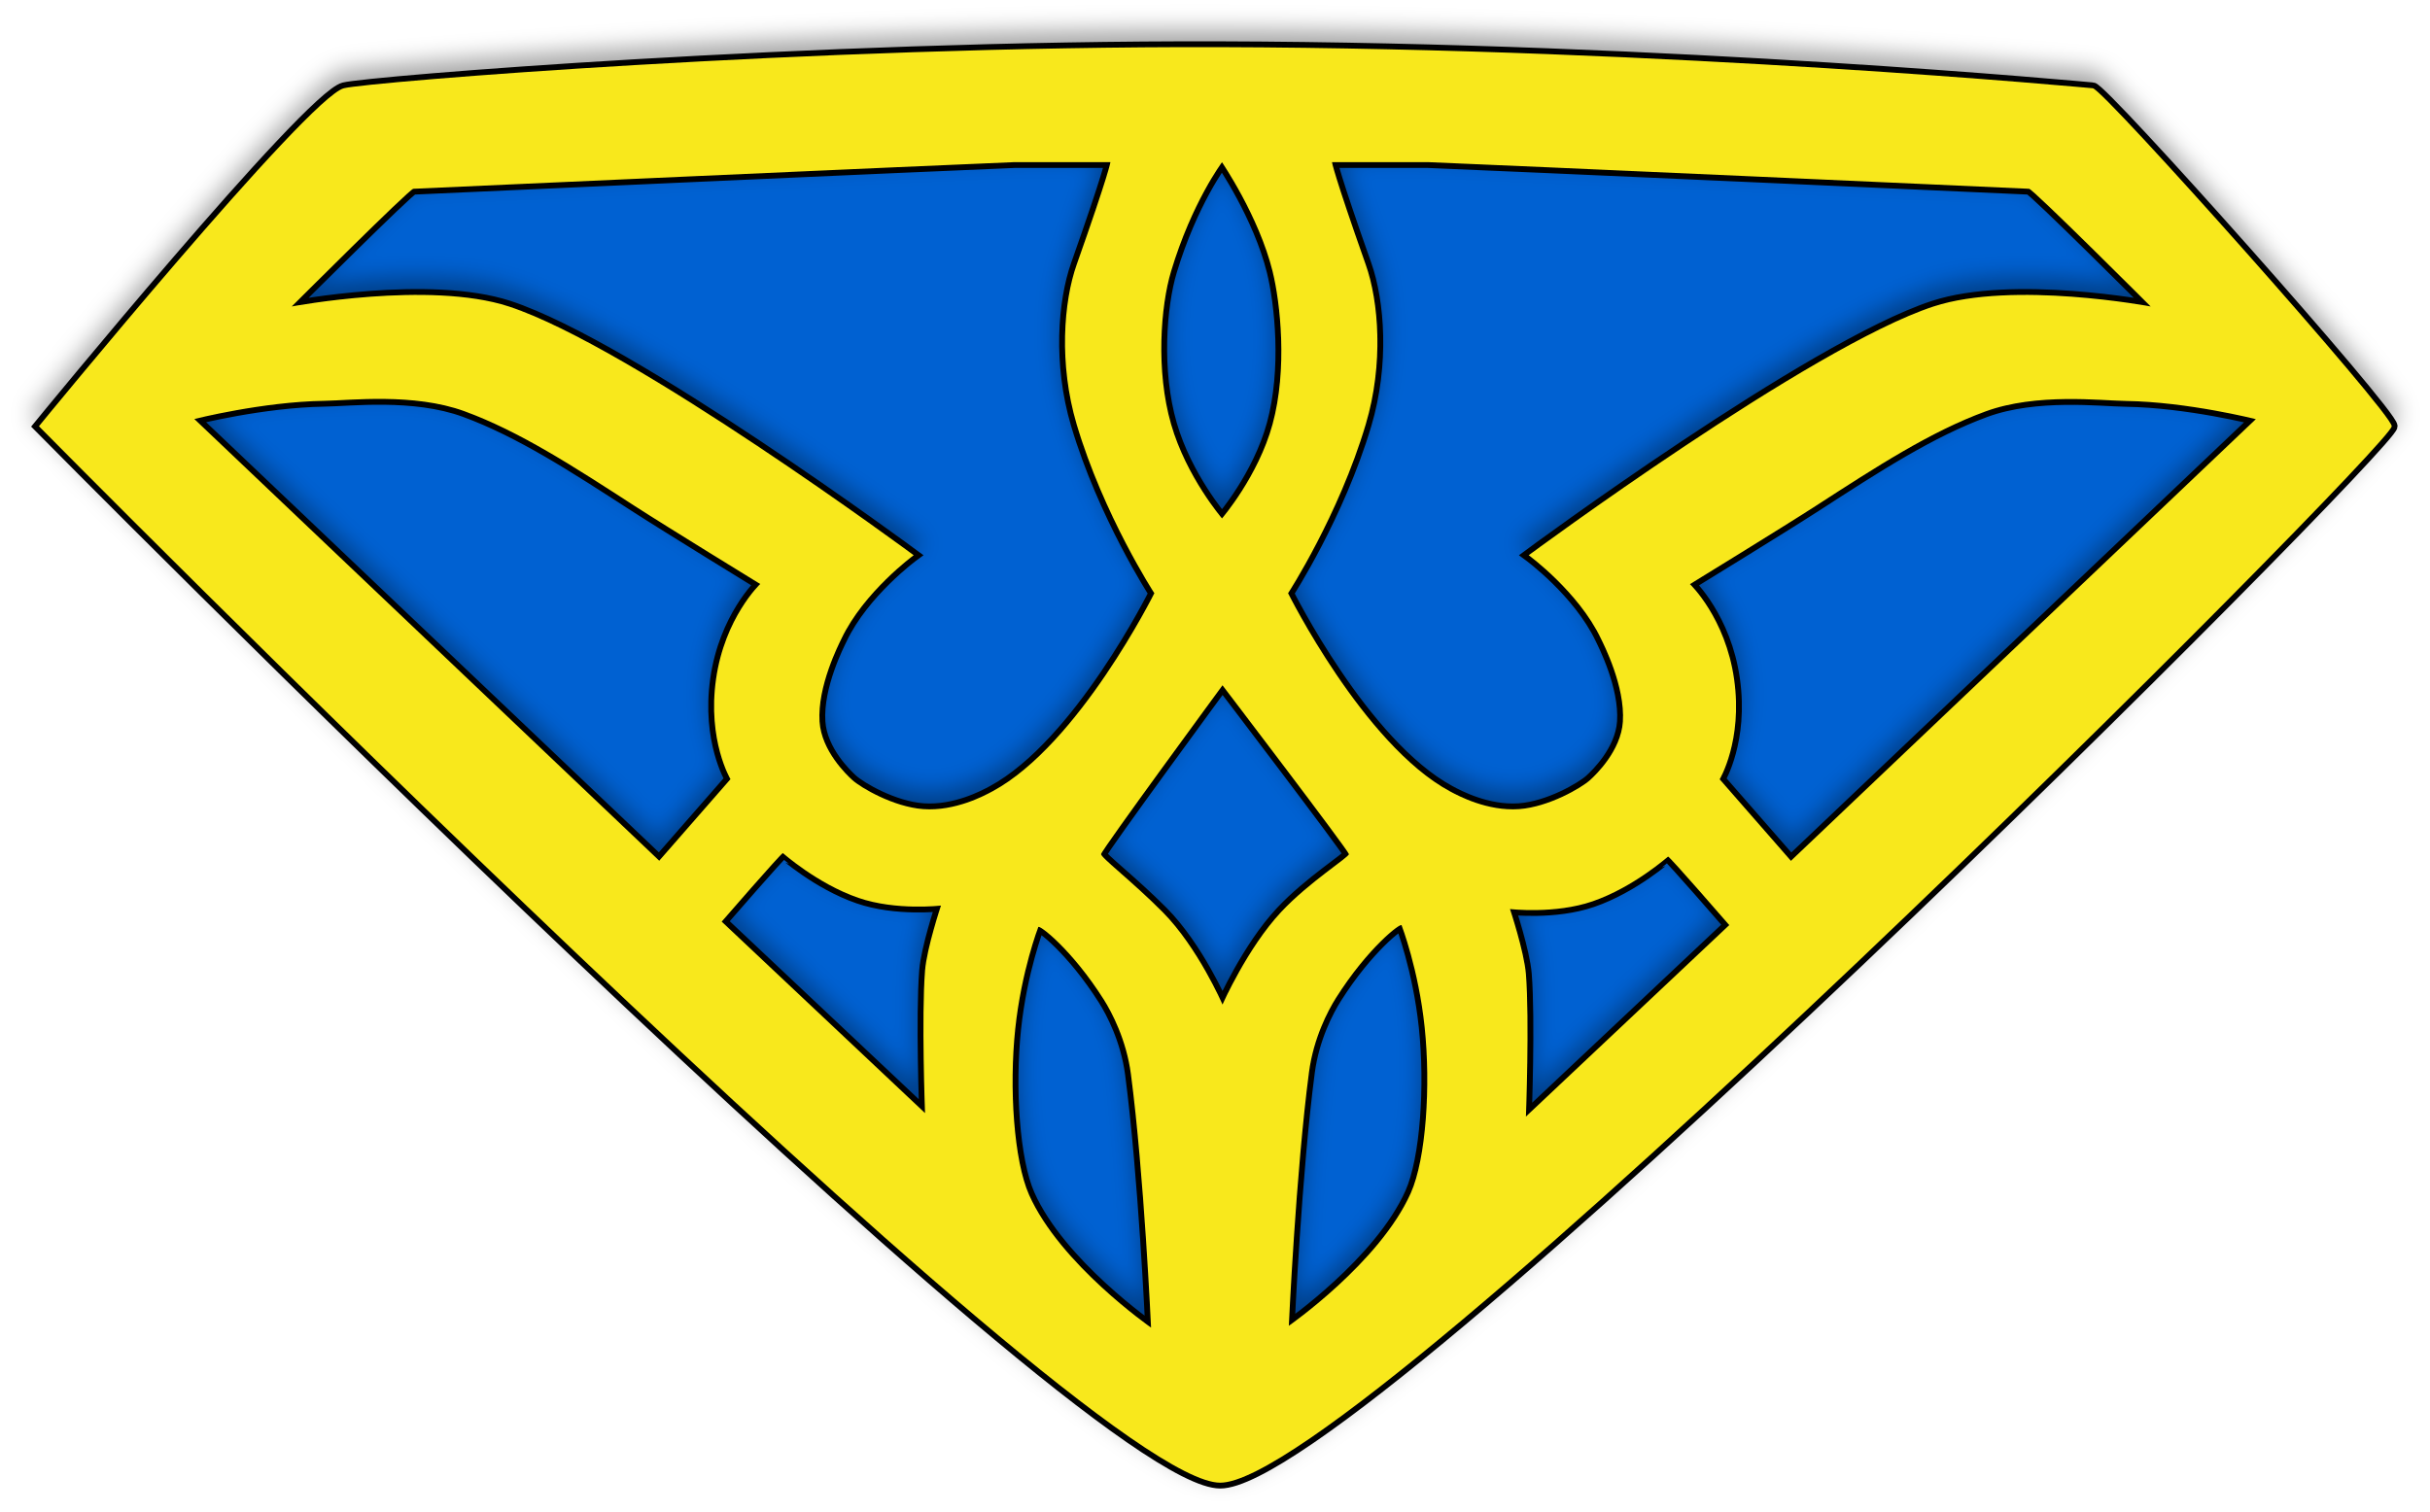
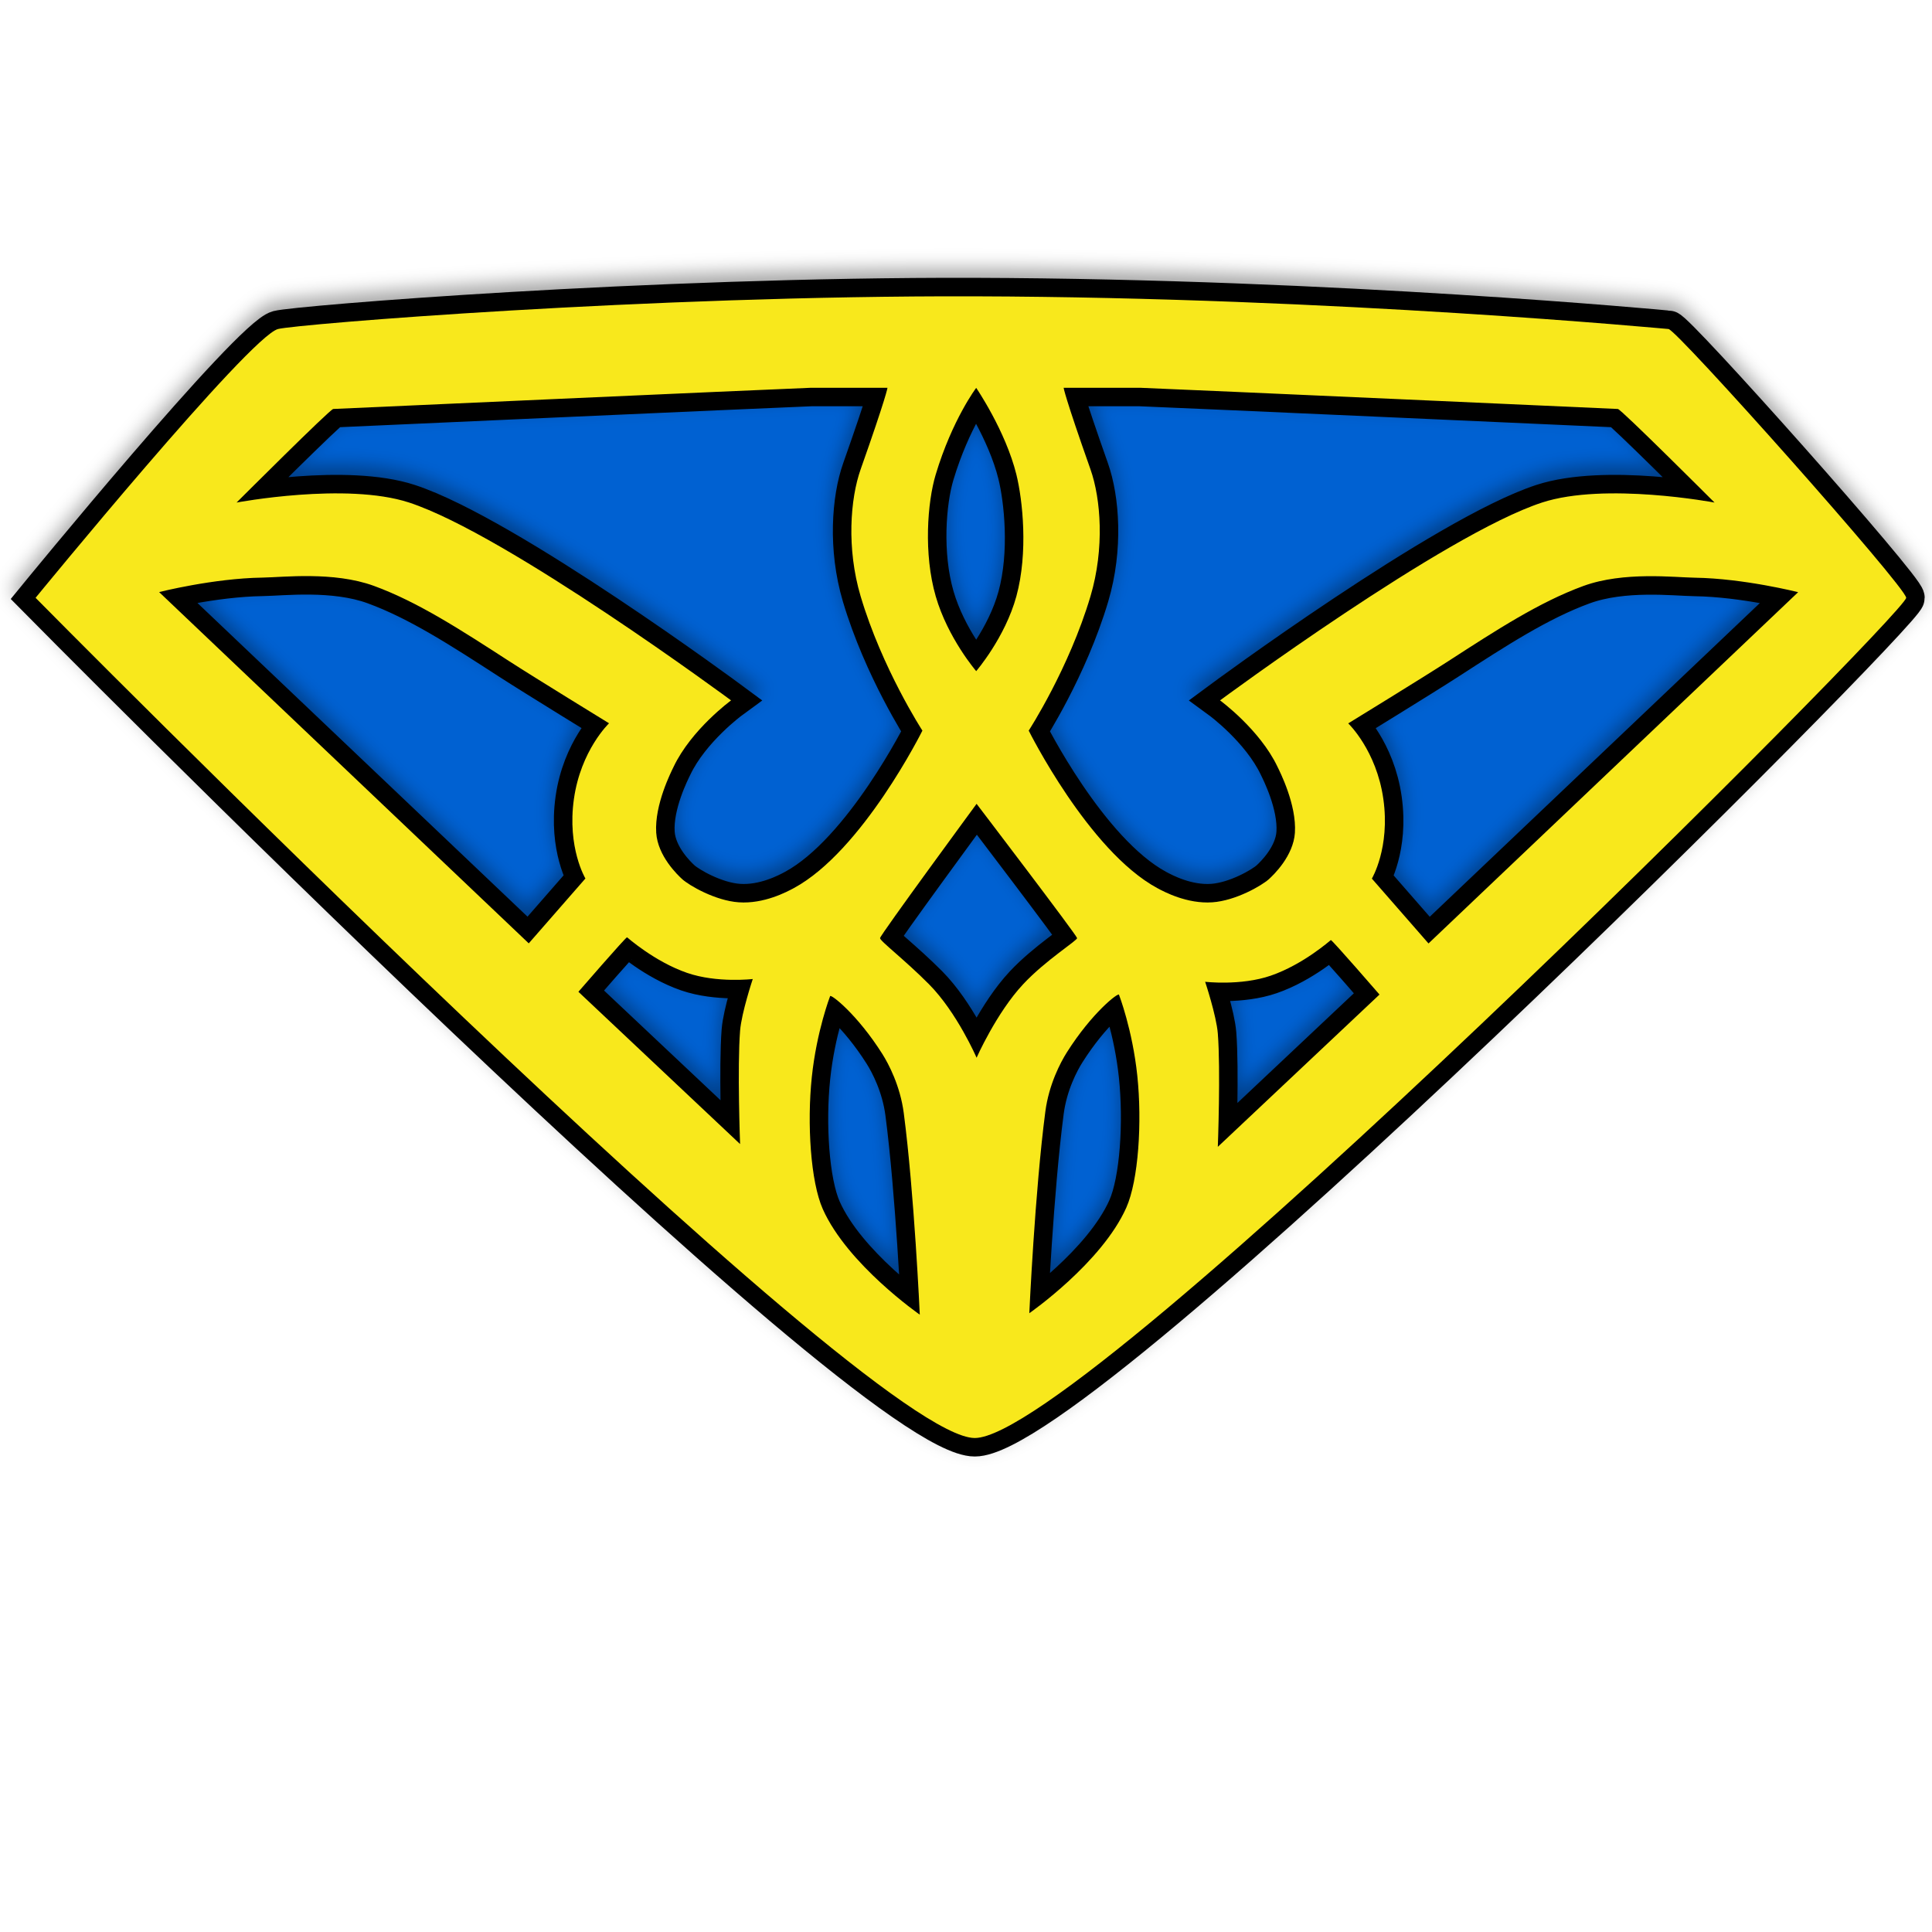
- <svg xmlns="http://www.w3.org/2000/svg" xmlns:xlink="http://www.w3.org/1999/xlink" width="418px" height="260px" viewBox="0 0 418 260" version="1.1">
+ <svg xmlns="http://www.w3.org/2000/svg" xmlns:xlink="http://www.w3.org/1999/xlink" width="418px" height="418px" viewBox="0 0 418 418" version="1.1">
  <defs>
    <filter x="-50%" y="-50%" width="200%" height="200%" filterUnits="objectBoundingBox" id="filter-1">
      <feOffset dx="0" dy="2" in="SourceAlpha" result="shadowOffsetOuter1" />
      <feGaussianBlur stdDeviation="2" in="shadowOffsetOuter1" result="shadowBlurOuter1" />
      <feColorMatrix values="0 0 0 0 0   0 0 0 0 0   0 0 0 0 0  0 0 0 0.35 0" in="shadowBlurOuter1" type="matrix" result="shadowMatrixOuter1" />
      <feMerge>
        <feMergeNode in="shadowMatrixOuter1" />
        <feMergeNode in="SourceGraphic" />
      </feMerge>
    </filter>
    <path d="M204.201,247.988 C133.553,248.196 57.487,241.959 53.456,240.916 C47.256,239.316 0.998,182.759 0.998,182.759 C0.998,182.759 180.404,0.978 204.201,0.978 C227.997,0.978 405.615,179.359 405.715,182.759 C405.715,185.059 355.985,240.916 354.285,240.916 C353.917,240.916 282.521,247.757 204.201,247.988 Z M81.822,203.369 C102.989,196.436 151.47,160.566 151.47,160.566 C151.47,160.566 142.882,154.282 139.042,146.204 C138.592,145.257 134.872,138.041 135.277,131.915 C135.609,126.888 139.916,122.783 140.902,121.889 C142.376,120.552 148.012,117.24 153.13,116.88 C158.588,116.497 163.543,119.137 165.071,119.965 C179.935,128.018 192.868,154.028 192.868,154.028 C192.868,154.028 184.161,167.417 179.501,183.1 C176.422,193.463 177.269,204.229 179.501,210.545 C185.111,226.421 185.315,228.203 185.315,228.203 L168.778,228.203 C158.468,227.804 65.396,223.616 65.396,223.616 C64.745,223.616 44.484,203.369 44.484,203.369 C44.484,203.369 68.176,207.839 81.822,203.369 Z M326.914,203.369 C305.747,196.436 257.266,160.566 257.266,160.566 C257.266,160.566 265.854,154.282 269.694,146.204 C270.144,145.257 273.864,138.041 273.46,131.915 C273.127,126.888 268.821,122.783 267.834,121.889 C266.36,120.552 260.725,117.24 255.606,116.88 C250.148,116.497 245.193,119.137 243.665,119.965 C228.801,128.018 215.868,154.028 215.868,154.028 C215.868,154.028 224.575,167.417 229.235,183.1 C232.314,193.463 231.467,204.229 229.235,210.545 C223.625,226.421 223.421,228.203 223.421,228.203 L239.959,228.203 C250.268,227.804 343.34,223.616 343.34,223.616 C343.992,223.616 364.252,203.369 364.252,203.369 C364.252,203.369 340.561,207.839 326.914,203.369 Z M213.2,183.1 C210.752,174.133 204.506,166.898 204.506,166.898 C204.506,166.898 198.376,174.005 195.747,183.1 C193.095,192.274 193.95,203.461 195.747,209.432 C199.325,221.322 204.506,228.185 204.506,228.185 C204.506,228.185 210.866,218.878 213.2,209.432 C214.551,203.961 215.788,192.58 213.2,183.1 Z M74.202,185.34 C83.715,181.863 93.02,175.805 103.506,169.023 C109.052,165.438 125.07,155.612 125.07,155.612 C125.07,155.612 118.967,149.818 117.47,139.244 C115.974,128.671 119.957,122.032 119.957,122.032 L107.7,108 L27.728,184 C27.728,184 39.426,186.974 50.072,187.132 C54.495,187.197 65.48,188.528 74.202,185.34 Z M335.866,185.318 C326.353,181.841 317.047,175.783 306.562,169.001 C301.016,165.416 284.998,155.59 284.998,155.59 C284.998,155.59 291.101,149.795 292.597,139.222 C294.094,128.649 290.111,122.01 290.111,122.01 L302.368,107.978 L382.34,183.978 C382.34,183.978 370.642,186.951 359.995,187.11 C355.573,187.175 344.588,188.506 335.866,185.318 Z M204.591,138.186 C204.591,138.186 226.223,109.81 226.333,109.145 C226.418,108.625 219.531,104.364 214.68,99.176 C208.874,92.965 204.591,83.253 204.591,83.253 C204.591,83.253 200.35,93.066 194.275,99.176 C189.011,104.471 183.598,108.581 183.703,109.145 C183.856,109.959 204.591,138.186 204.591,138.186 Z M141.968,101.607 C148.436,99.375 156.164,100.284 156.164,100.284 C156.164,100.284 153.726,92.963 153.422,89.093 C152.8,81.177 153.422,64.576 153.422,64.576 L118.442,97.521 C118.442,97.521 128.661,109.312 128.965,109.312 C129.009,109.312 134.871,104.055 141.968,101.607 Z M268.238,101.008 C261.77,98.777 254.041,99.685 254.041,99.685 C254.041,99.685 256.48,92.364 256.784,88.495 C257.406,80.579 256.784,63.978 256.784,63.978 L291.764,96.923 C291.764,96.923 281.545,108.714 281.24,108.714 C281.196,108.714 275.334,103.457 268.238,101.008 Z M184.18,84.102 C185.565,81.913 188.063,77.169 188.834,71.291 C191.1,54.02 192.301,27.666 192.301,27.666 C192.301,27.666 176.646,38.539 171.317,50.508 C168.681,56.431 167.88,68.994 168.937,79.047 C169.988,89.042 172.89,96.543 172.899,96.574 C173.011,97.109 178.723,92.723 184.18,84.102 Z M224.12,84.414 C222.735,82.225 220.237,77.481 219.466,71.603 C217.2,54.332 215.998,27.978 215.998,27.978 C215.998,27.978 231.653,38.85 236.982,50.82 C239.619,56.742 240.42,69.306 239.363,79.359 C238.312,89.354 235.41,96.855 235.4,96.886 C235.288,97.421 229.576,93.035 224.12,84.414 Z" id="path-2" />
  </defs>
  <g id="ruby-logo" stroke="none" stroke-width="1" fill="none" fill-rule="evenodd">
-     <path d="M209.901,255.117 C139.253,255.325 63.187,249.089 59.156,248.046 C52.956,246.446 6.698,189.888 6.698,189.888 C6.698,189.888 186.104,8.107 209.901,8.107 C233.697,8.107 411.315,186.488 411.415,189.888 C411.415,192.188 361.685,248.046 359.985,248.046 C359.617,248.046 288.221,254.886 209.901,255.117 Z" id="ruby-bkg" stroke="#979797" fill="#0061D2" transform="translate(209.0569, 131.6147) scale(1, -1) translate(-209.0569, -131.6147) " />
-     <g transform="translate(208.7, 132.1) scale(1, -1) translate(-208.7, -132.1) translate(5.7, 8.1)" id="logo" filter="url(#filter-1)">
+     <path d="M210.901,309.117 C140.253,309.325 64.187,303.089 60.156,302.046 C53.956,300.446 7.698,243.888 7.698,243.888 C7.698,243.888 187.104,62.107 210.901,62.107 C234.697,62.107 412.315,240.488 412.415,243.888 C412.415,246.188 362.685,302.046 360.985,302.046 C360.617,302.046 289.221,308.886 210.901,309.117 Z" id="ruby-bkg" stroke="#979797" fill="#0061D2" transform="translate(210.0569, 185.6147) scale(1, -1) translate(-210.0569, -185.6147) " />
+     <g transform="translate(209.7, 188.1) scale(1, -1) translate(-209.7, -188.1) translate(6.7, 64.1)" id="logo" filter="url(#filter-1)">
      <g>
-         <use stroke="#000000" stroke-width="2" fill="none" xlink:href="#path-2" />
+         <use stroke="#000000" stroke-width="8" fill="none" xlink:href="#path-2" />
        <use stroke="none" fill="#F8E81C" fill-rule="evenodd" xlink:href="#path-2" />
      </g>
    </g>
  </g>
</svg>
